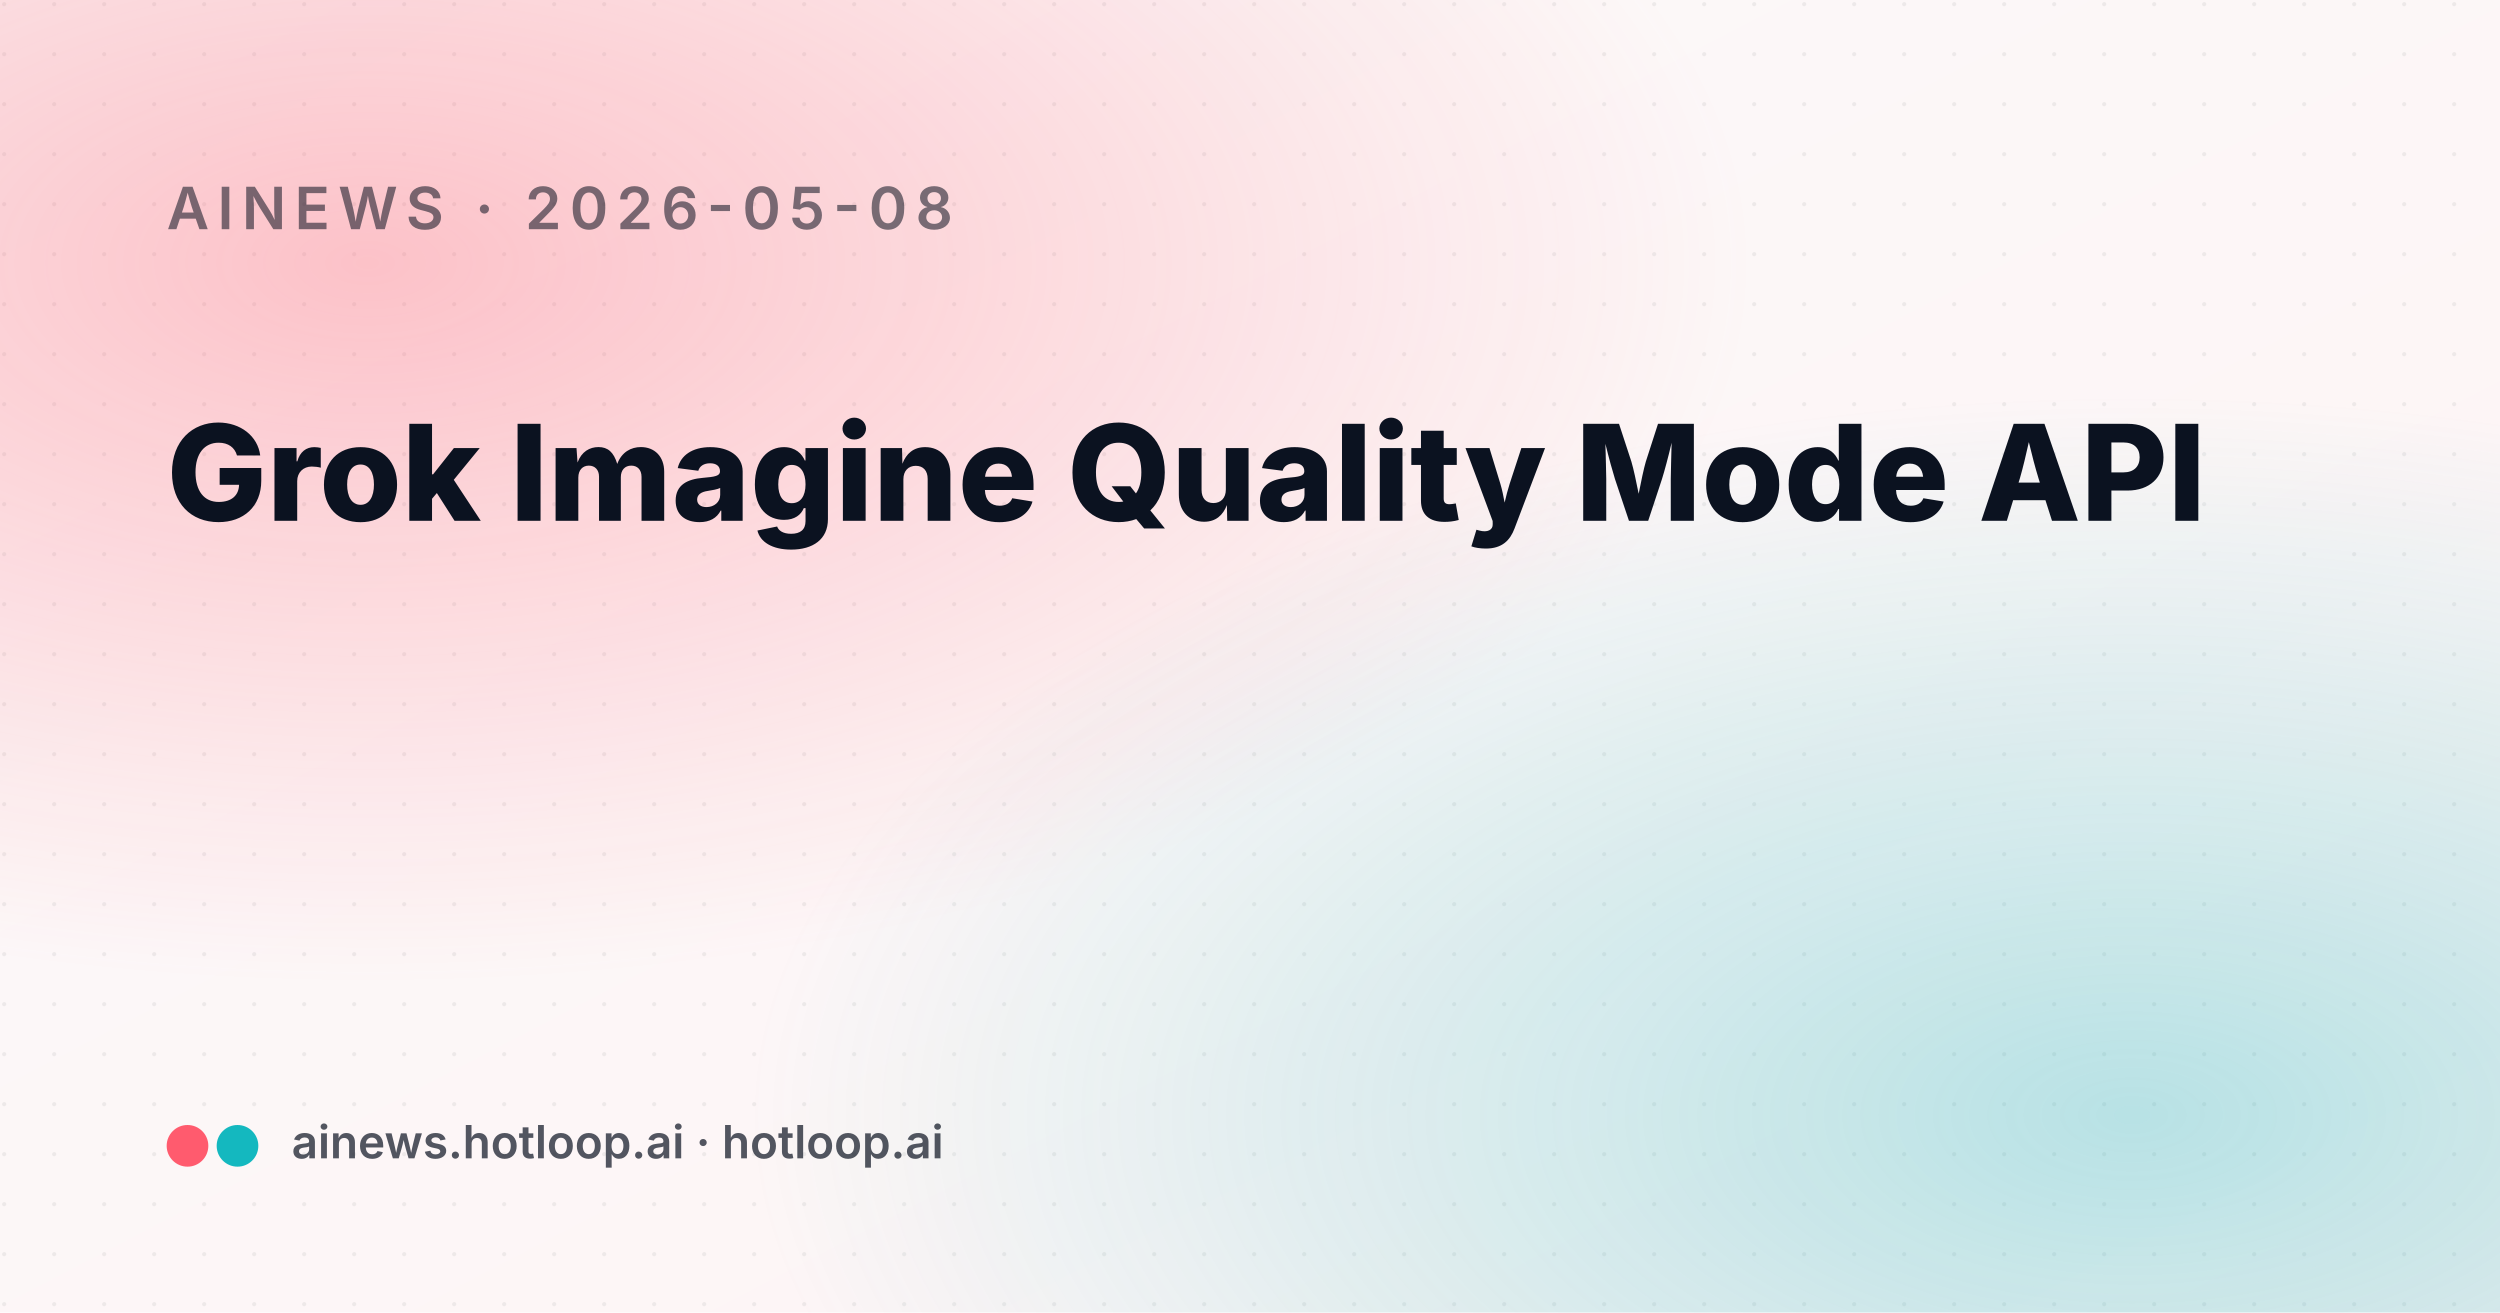
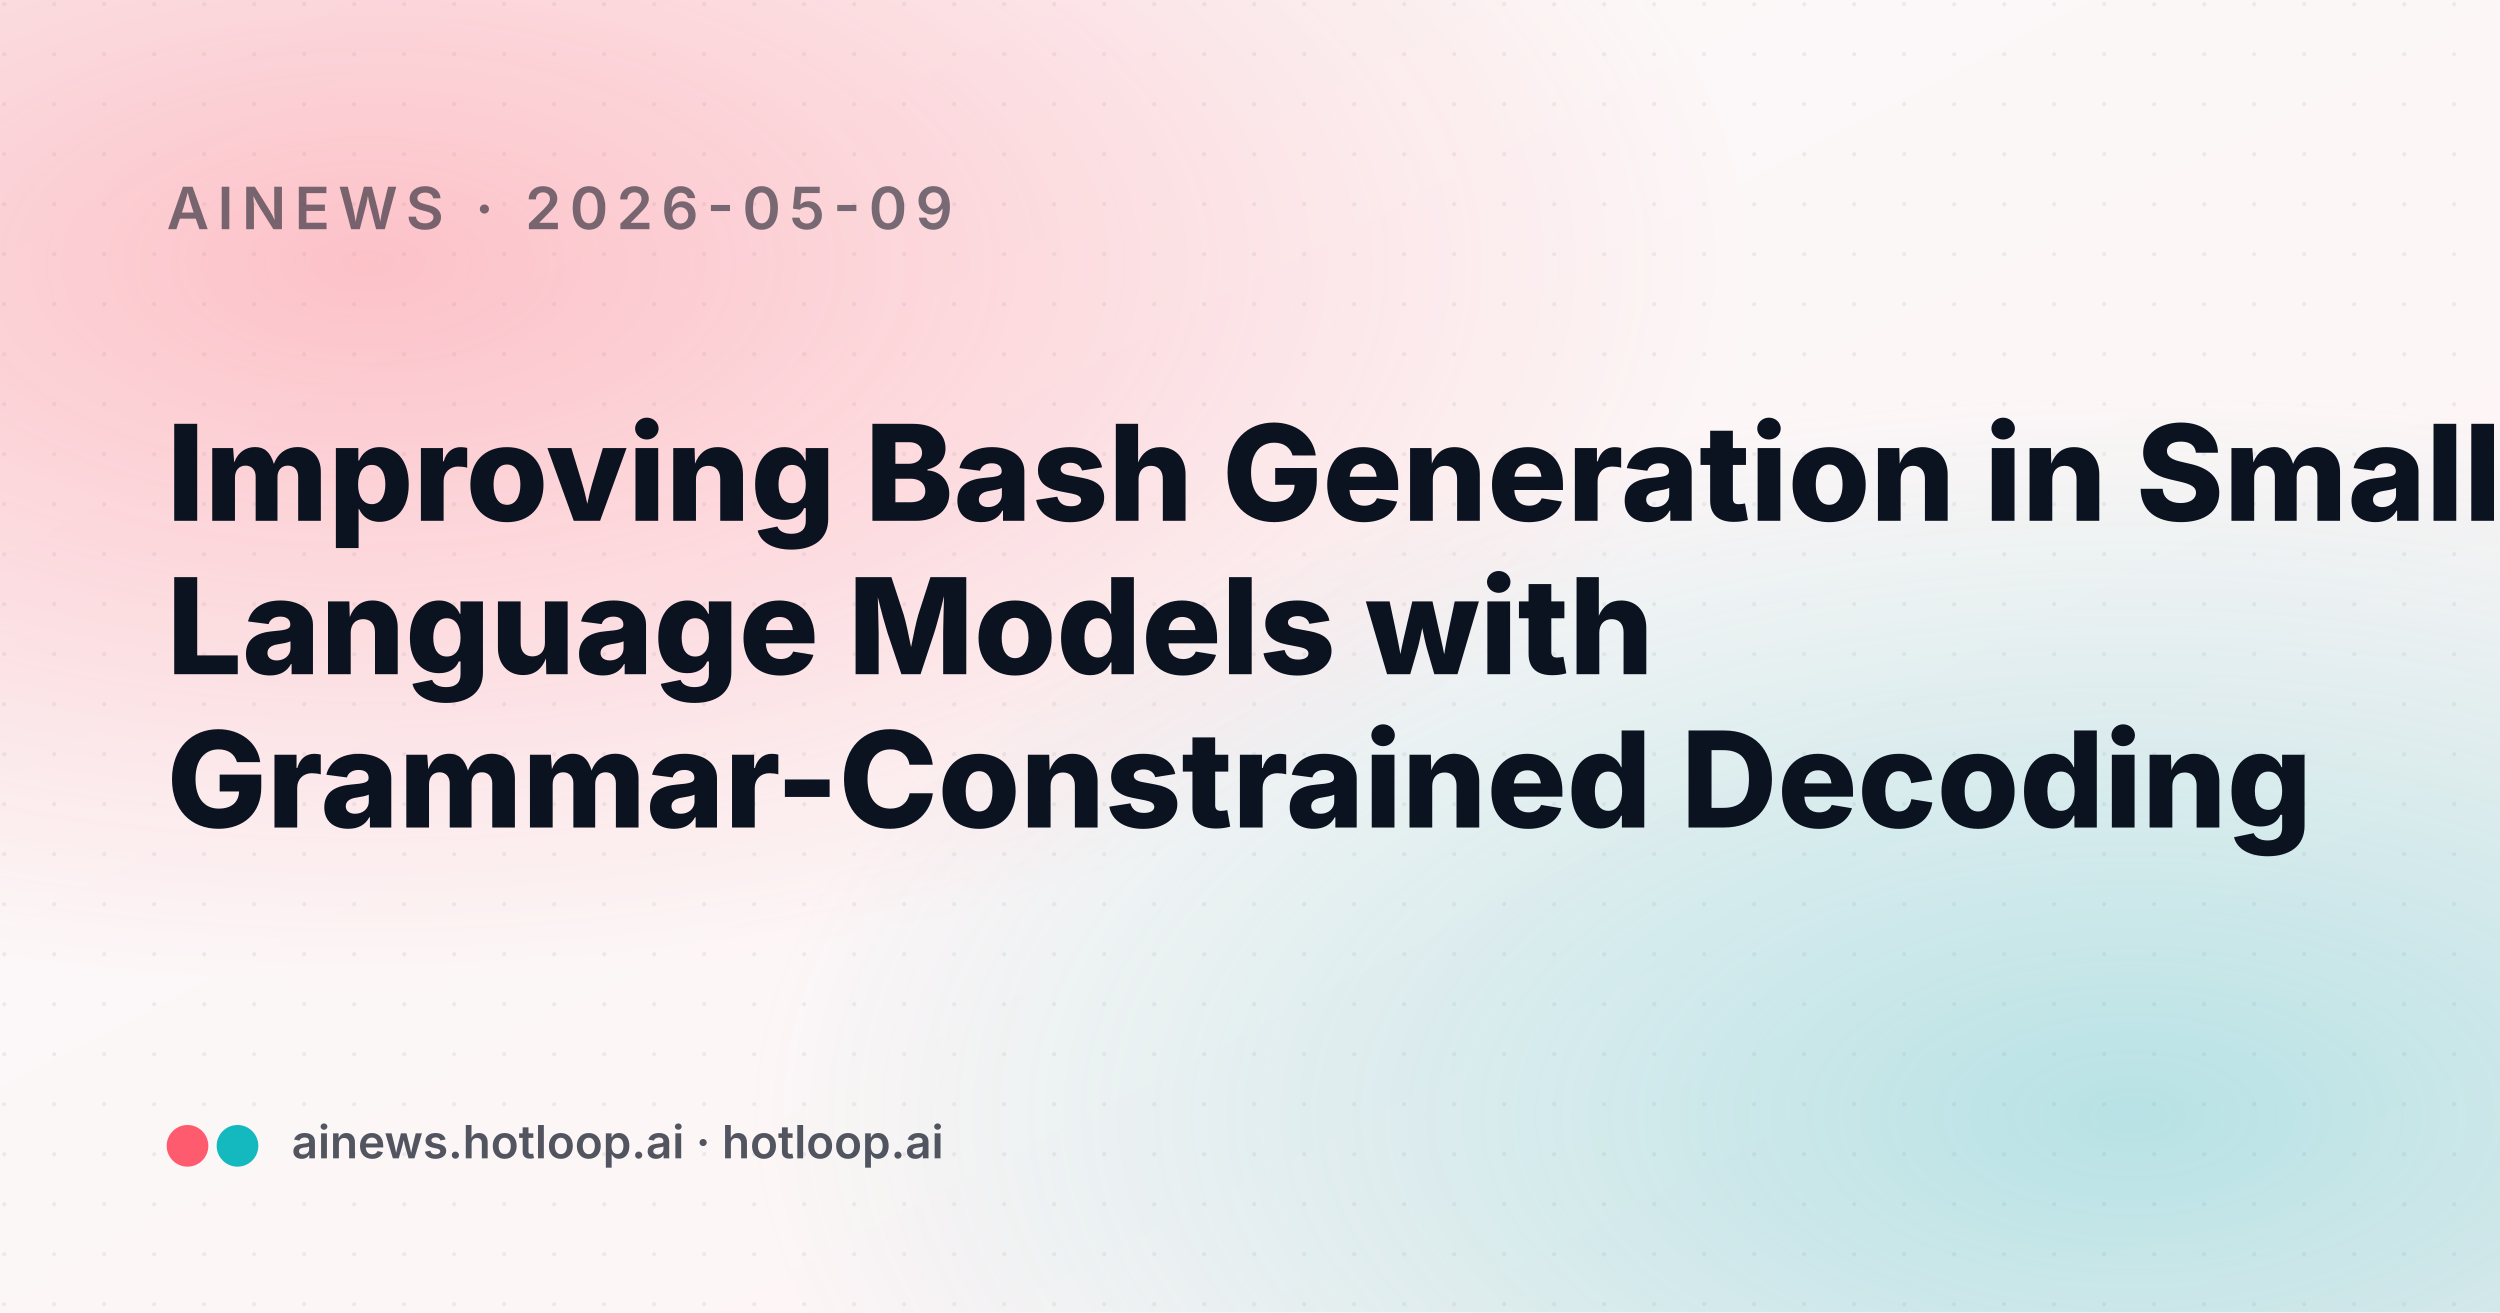
<svg xmlns="http://www.w3.org/2000/svg" viewBox="0 0 1200 630" width="1200" height="630">
  <defs>
    <linearGradient id="bg" x1="0" y1="0" x2="1" y2="1">
      <stop offset="0%" stop-color="#FAFAFA" />
      <stop offset="100%" stop-color="#FFF3F4" />
    </linearGradient>
    <radialGradient id="rose" cx="15%" cy="20%" r="55%">
      <stop offset="0%" stop-color="#FF5B6E" stop-opacity="0.35" />
      <stop offset="100%" stop-color="#FF5B6E" stop-opacity="0" />
    </radialGradient>
    <radialGradient id="teal" cx="85%" cy="85%" r="55%">
      <stop offset="0%" stop-color="#14B8BF" stop-opacity="0.30" />
      <stop offset="100%" stop-color="#14B8BF" stop-opacity="0" />
    </radialGradient>
    <pattern id="dots" x="0" y="0" width="24" height="24" patternUnits="userSpaceOnUse">
      <circle cx="2" cy="2" r="1" fill="#0B1220" fill-opacity="0.06" />
    </pattern>
  </defs>
  <rect width="1200" height="630" fill="url(#bg)" />
  <rect width="1200" height="630" fill="url(#dots)" />
  <rect width="1200" height="630" fill="url(#rose)" />
  <rect width="1200" height="630" fill="url(#teal)" />
  <g font-family="-apple-system, 'SF Pro Display', 'Inter', system-ui, sans-serif">
-     <text x="80" y="110" font-size="28" font-weight="600" fill="#0B1220" fill-opacity="0.55" letter-spacing="4">AINEWS · 2026-05-08</text>
+     <text x="80" y="110" font-size="28" font-weight="600" fill="#0B1220" fill-opacity="0.55" letter-spacing="4">AINEWS · 2026-05-09</text>
    <text x="80" y="250" font-size="64" font-weight="800" fill="#0B1220" style="line-height:1.15">
-       <tspan x="80" dy="0">Grok Imagine Quality Mode API</tspan>
+       <tspan x="80" dy="0">Improving Bash Generation in Small</tspan>
+       <tspan x="80" dy="1.15em">Language Models with</tspan>
+       <tspan x="80" dy="1.15em">Grammar-Constrained Decoding</tspan>
    </text>
    <g transform="translate(80, 540)">
      <circle cx="10" cy="10" r="10" fill="#FF5B6E" />
      <circle cx="34" cy="10" r="10" fill="#14B8BF" />
      <text x="60" y="16" font-size="22" font-weight="600" fill="#0B1220" fill-opacity="0.7">ainews.hotloop.ai · hotloop.ai</text>
    </g>
  </g>
</svg>
